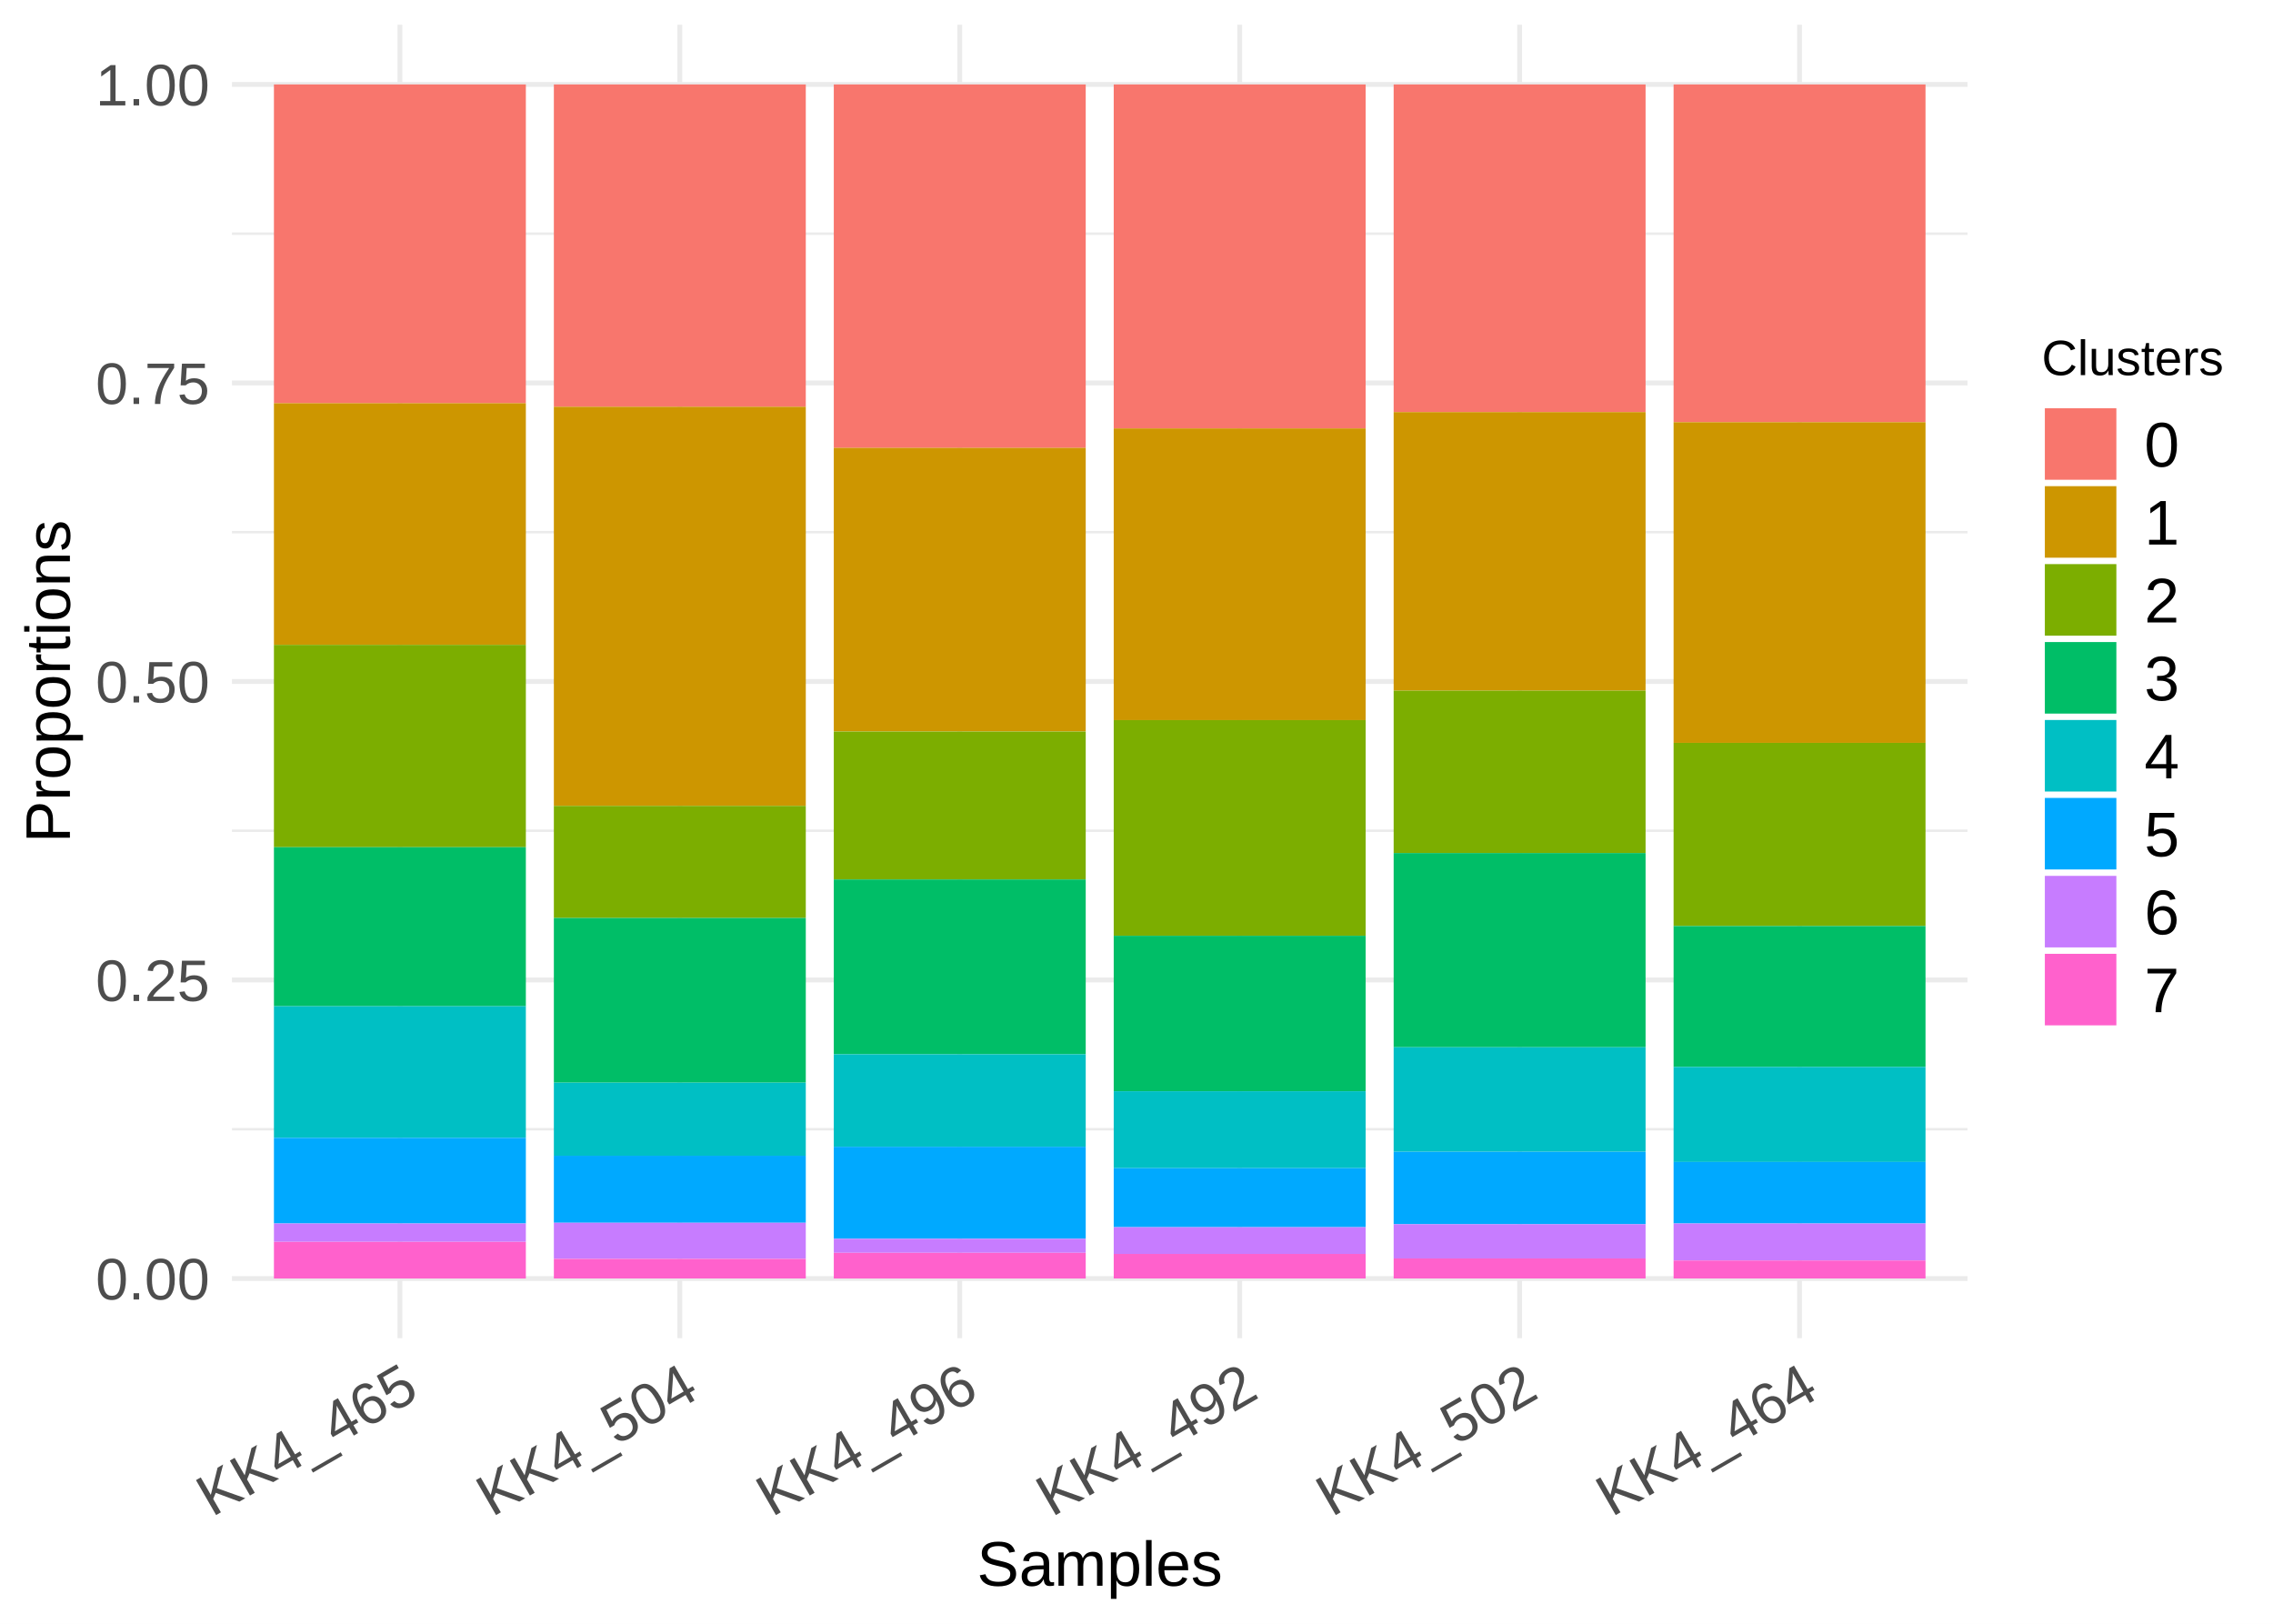
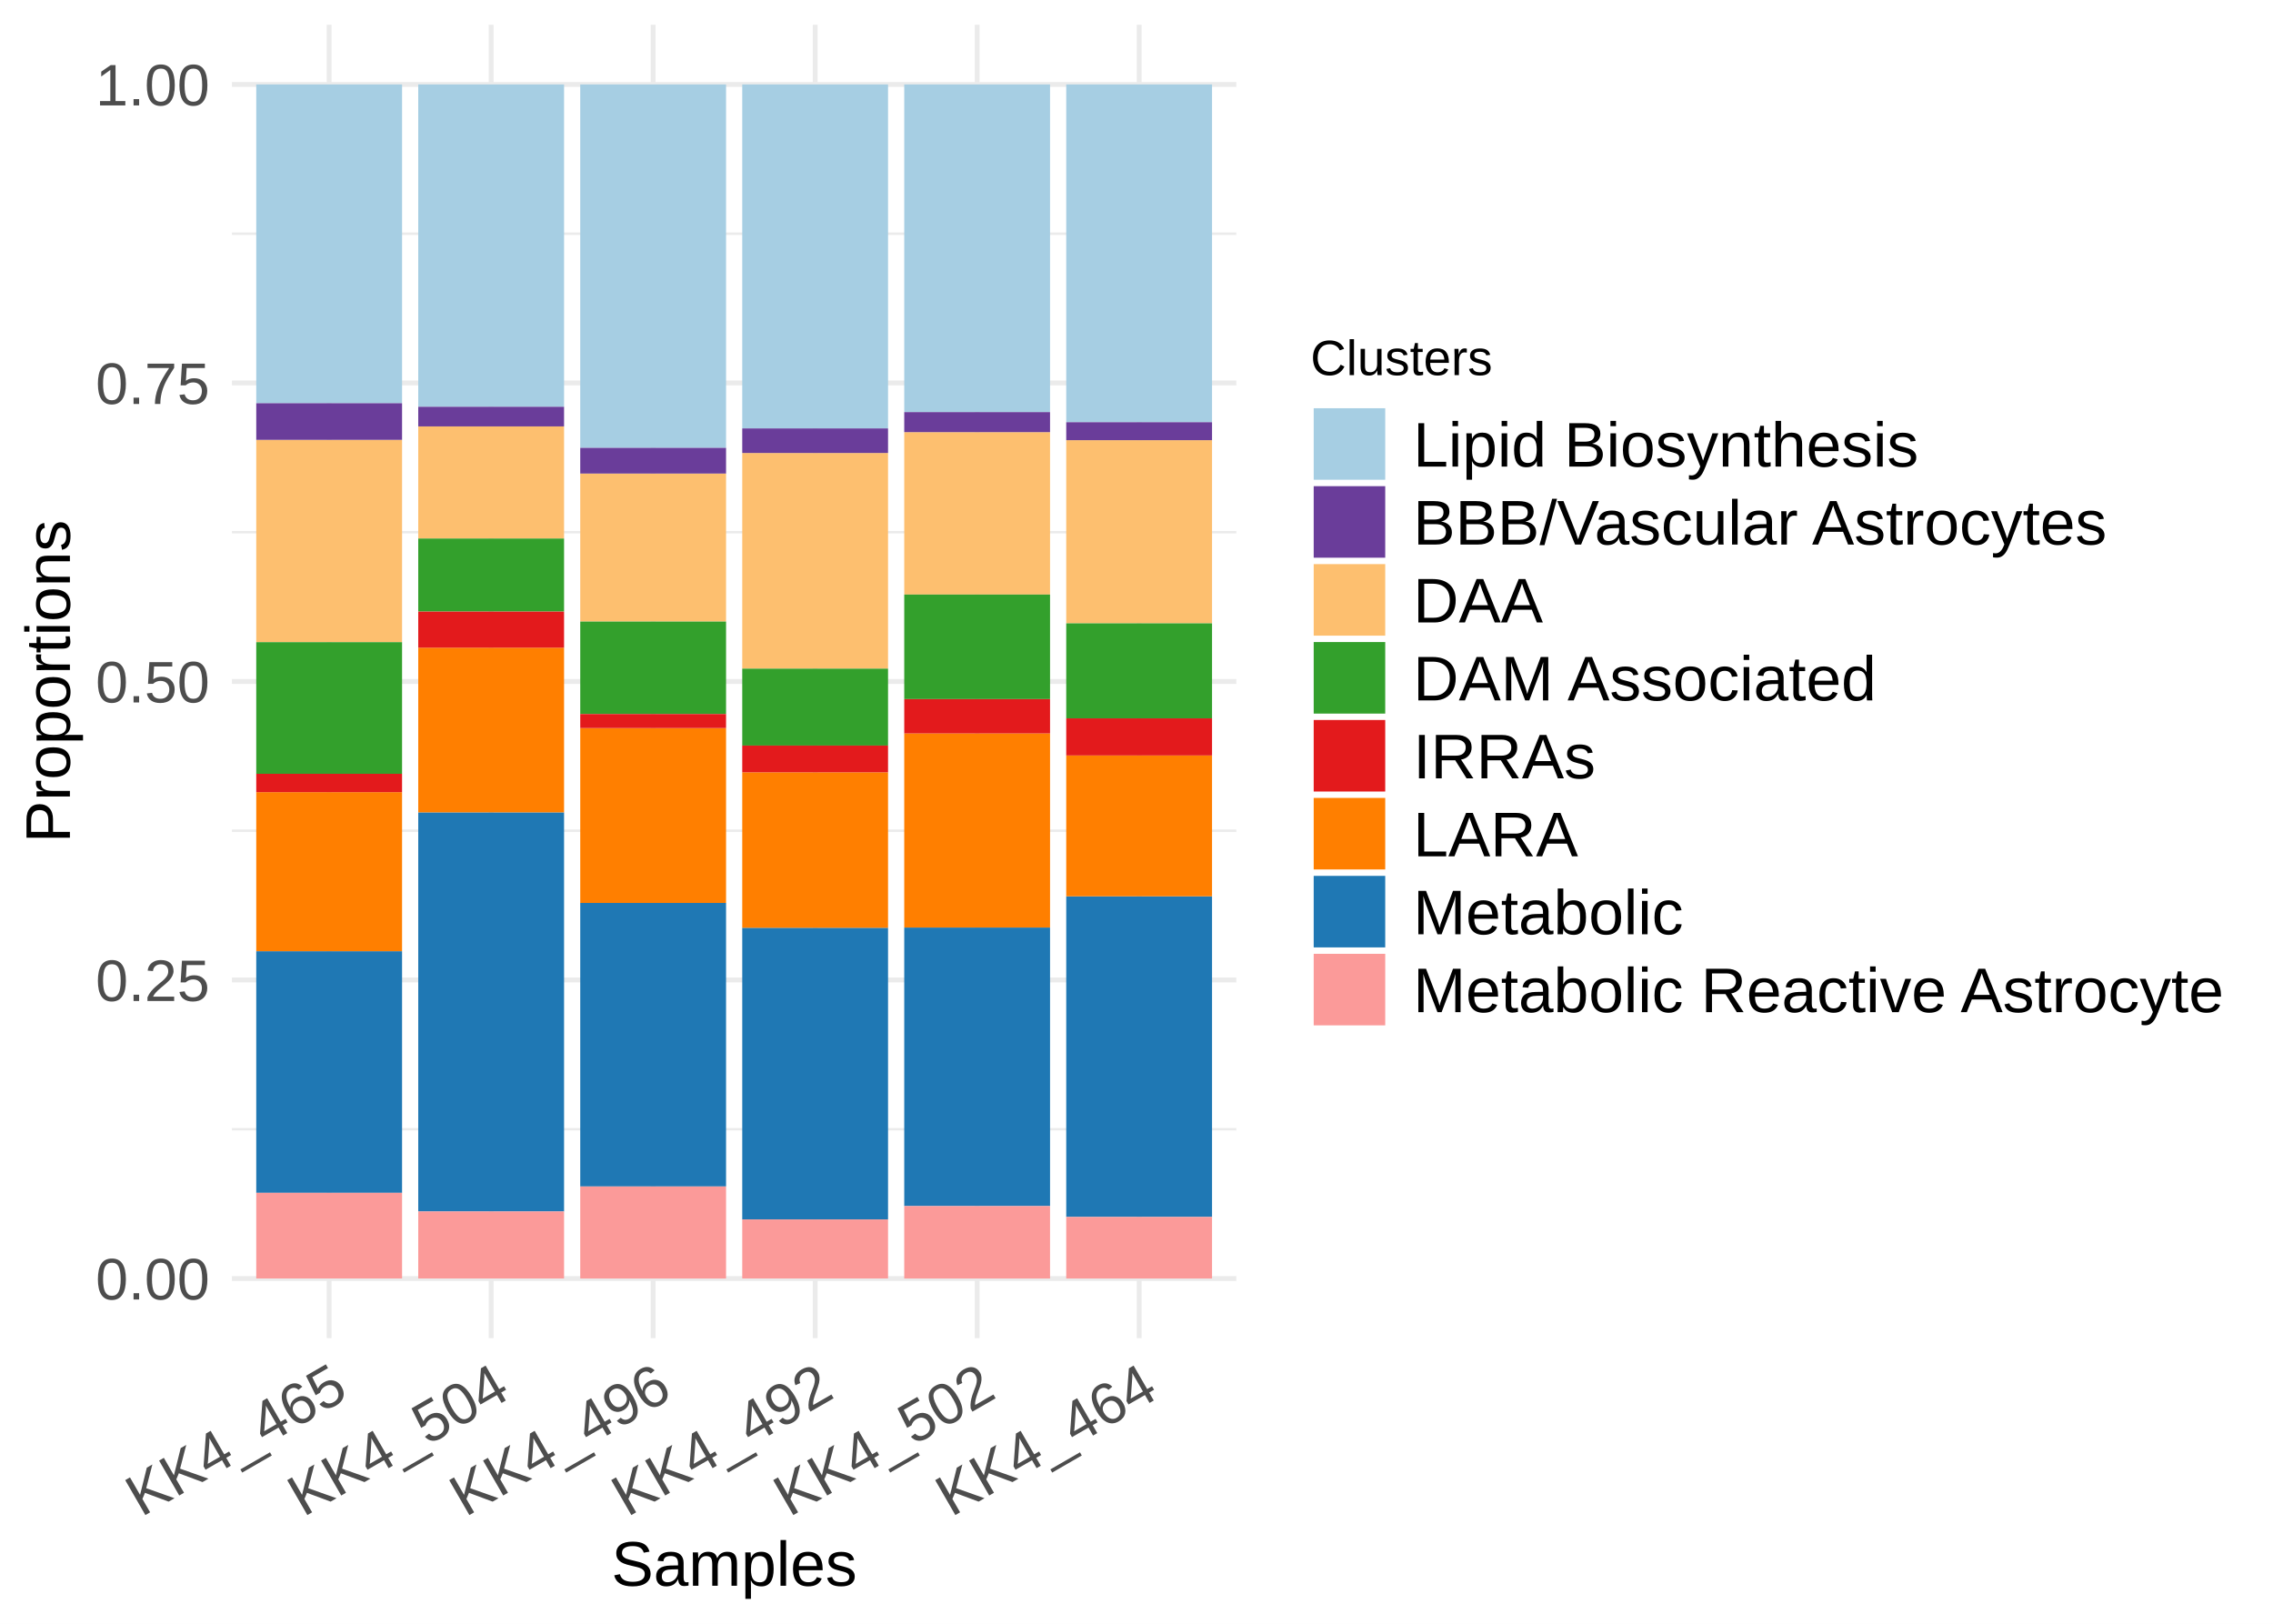
<svg xmlns="http://www.w3.org/2000/svg" width="504.00pt" height="360.00pt" viewBox="0 0 504.00 360.00">
  <g class="svglite">
    <defs>
      <style type="text/css">
    .svglite line, .svglite polyline, .svglite polygon, .svglite path, .svglite rect, .svglite circle {
      fill: none;
      stroke: #000000;
      stroke-linecap: round;
      stroke-linejoin: round;
      stroke-miterlimit: 10.00;
    }
    .svglite text {
      white-space: pre;
    }
    .svglite g.glyphgroup path {
      fill: inherit;
      stroke: none;
    }
  </style>
    </defs>
    <rect width="100%" height="100%" style="stroke: none; fill: #FFFFFF;" />
    <defs>
      <clipPath id="cpMC4wMHw1MDQuMDB8MC4wMHwzNjAuMDA=">
        <rect x="0.00" y="0.00" width="504.00" height="360.00" />
      </clipPath>
    </defs>
    <g clip-path="url(#cpMC4wMHw1MDQuMDB8MC4wMHwzNjAuMDA=)">
-       <rect x="-0" y="0.00" width="504.00" height="360.00" style="stroke-width: 1.07; stroke: none; fill: #FFFFFF;" />
+       <rect x="0.00" y="0.00" width="504.00" height="360.00" style="stroke-width: 1.07; stroke: none; fill: #FFFFFF;" />
    </g>
    <defs>
-       <clipPath id="cpNTEuNDN8NDM2LjI2fDUuNDh8Mjk2LjY5">
-         <rect x="51.43" y="5.48" width="384.83" height="291.21" />
+       <clipPath id="cpNTEuNDN8Mjc0LjE0fDUuNDh8Mjk2LjY5">
+         <rect x="51.43" y="5.48" width="222.71" height="291.21" />
      </clipPath>
    </defs>
-     <g clip-path="url(#cpNTEuNDN8NDM2LjI2fDUuNDh8Mjk2LjY5)">
-       <polyline points="51.43,250.36 436.26,250.36 " style="stroke-width: 0.53; stroke: #EBEBEB; stroke-linecap: butt;" />
-       <polyline points="51.43,184.18 436.26,184.18 " style="stroke-width: 0.53; stroke: #EBEBEB; stroke-linecap: butt;" />
-       <polyline points="51.43,117.99 436.26,117.99 " style="stroke-width: 0.53; stroke: #EBEBEB; stroke-linecap: butt;" />
-       <polyline points="51.43,51.81 436.26,51.81 " style="stroke-width: 0.53; stroke: #EBEBEB; stroke-linecap: butt;" />
-       <polyline points="51.43,283.46 436.26,283.46 " style="stroke-width: 1.07; stroke: #EBEBEB; stroke-linecap: butt;" />
-       <polyline points="51.43,217.27 436.26,217.27 " style="stroke-width: 1.07; stroke: #EBEBEB; stroke-linecap: butt;" />
-       <polyline points="51.43,151.09 436.26,151.09 " style="stroke-width: 1.07; stroke: #EBEBEB; stroke-linecap: butt;" />
-       <polyline points="51.43,84.90 436.26,84.90 " style="stroke-width: 1.07; stroke: #EBEBEB; stroke-linecap: butt;" />
-       <polyline points="51.43,18.72 436.26,18.72 " style="stroke-width: 1.07; stroke: #EBEBEB; stroke-linecap: butt;" />
-       <polyline points="88.67,296.69 88.67,5.48 " style="stroke-width: 1.07; stroke: #EBEBEB; stroke-linecap: butt;" />
-       <polyline points="150.74,296.69 150.74,5.48 " style="stroke-width: 1.07; stroke: #EBEBEB; stroke-linecap: butt;" />
-       <polyline points="212.81,296.69 212.81,5.48 " style="stroke-width: 1.07; stroke: #EBEBEB; stroke-linecap: butt;" />
-       <polyline points="274.88,296.69 274.88,5.48 " style="stroke-width: 1.07; stroke: #EBEBEB; stroke-linecap: butt;" />
-       <polyline points="336.95,296.69 336.95,5.48 " style="stroke-width: 1.07; stroke: #EBEBEB; stroke-linecap: butt;" />
-       <polyline points="399.02,296.69 399.02,5.48 " style="stroke-width: 1.07; stroke: #EBEBEB; stroke-linecap: butt;" />
-       <rect x="60.74" y="18.72" width="55.86" height="70.69" style="stroke-width: 1.07; stroke: none; stroke-linecap: butt; stroke-linejoin: miter; fill: #F8766D;" />
-       <rect x="122.81" y="18.72" width="55.86" height="71.48" style="stroke-width: 1.07; stroke: none; stroke-linecap: butt; stroke-linejoin: miter; fill: #F8766D;" />
-       <rect x="184.88" y="18.72" width="55.86" height="80.59" style="stroke-width: 1.07; stroke: none; stroke-linecap: butt; stroke-linejoin: miter; fill: #F8766D;" />
-       <rect x="246.95" y="18.72" width="55.86" height="76.27" style="stroke-width: 1.07; stroke: none; stroke-linecap: butt; stroke-linejoin: miter; fill: #F8766D;" />
-       <rect x="309.02" y="18.72" width="55.86" height="72.65" style="stroke-width: 1.07; stroke: none; stroke-linecap: butt; stroke-linejoin: miter; fill: #F8766D;" />
-       <rect x="371.09" y="18.72" width="55.86" height="74.89" style="stroke-width: 1.07; stroke: none; stroke-linecap: butt; stroke-linejoin: miter; fill: #F8766D;" />
-       <rect x="60.74" y="89.40" width="55.86" height="53.57" style="stroke-width: 1.07; stroke: none; stroke-linecap: butt; stroke-linejoin: miter; fill: #CD9600;" />
-       <rect x="122.81" y="90.19" width="55.86" height="88.48" style="stroke-width: 1.07; stroke: none; stroke-linecap: butt; stroke-linejoin: miter; fill: #CD9600;" />
-       <rect x="184.88" y="99.30" width="55.86" height="62.87" style="stroke-width: 1.07; stroke: none; stroke-linecap: butt; stroke-linejoin: miter; fill: #CD9600;" />
-       <rect x="246.95" y="94.99" width="55.86" height="64.67" style="stroke-width: 1.07; stroke: none; stroke-linecap: butt; stroke-linejoin: miter; fill: #CD9600;" />
-       <rect x="309.02" y="91.37" width="55.86" height="61.75" style="stroke-width: 1.07; stroke: none; stroke-linecap: butt; stroke-linejoin: miter; fill: #CD9600;" />
-       <rect x="371.09" y="93.61" width="55.86" height="71.09" style="stroke-width: 1.07; stroke: none; stroke-linecap: butt; stroke-linejoin: miter; fill: #CD9600;" />
-       <rect x="60.74" y="142.97" width="55.86" height="44.86" style="stroke-width: 1.07; stroke: none; stroke-linecap: butt; stroke-linejoin: miter; fill: #7CAE00;" />
-       <rect x="122.81" y="178.67" width="55.86" height="24.86" style="stroke-width: 1.07; stroke: none; stroke-linecap: butt; stroke-linejoin: miter; fill: #7CAE00;" />
-       <rect x="184.88" y="162.18" width="55.86" height="32.82" style="stroke-width: 1.07; stroke: none; stroke-linecap: butt; stroke-linejoin: miter; fill: #7CAE00;" />
-       <rect x="246.95" y="159.65" width="55.86" height="47.82" style="stroke-width: 1.07; stroke: none; stroke-linecap: butt; stroke-linejoin: miter; fill: #7CAE00;" />
-       <rect x="309.02" y="153.12" width="55.86" height="36.01" style="stroke-width: 1.07; stroke: none; stroke-linecap: butt; stroke-linejoin: miter; fill: #7CAE00;" />
-       <rect x="371.09" y="164.70" width="55.86" height="40.61" style="stroke-width: 1.07; stroke: none; stroke-linecap: butt; stroke-linejoin: miter; fill: #7CAE00;" />
-       <rect x="60.74" y="187.83" width="55.86" height="35.26" style="stroke-width: 1.07; stroke: none; stroke-linecap: butt; stroke-linejoin: miter; fill: #00BE67;" />
-       <rect x="122.81" y="203.53" width="55.86" height="36.51" style="stroke-width: 1.07; stroke: none; stroke-linecap: butt; stroke-linejoin: miter; fill: #00BE67;" />
-       <rect x="184.88" y="194.99" width="55.86" height="38.76" style="stroke-width: 1.07; stroke: none; stroke-linecap: butt; stroke-linejoin: miter; fill: #00BE67;" />
-       <rect x="246.95" y="207.47" width="55.86" height="34.47" style="stroke-width: 1.07; stroke: none; stroke-linecap: butt; stroke-linejoin: miter; fill: #00BE67;" />
-       <rect x="309.02" y="189.13" width="55.86" height="43.05" style="stroke-width: 1.07; stroke: none; stroke-linecap: butt; stroke-linejoin: miter; fill: #00BE67;" />
-       <rect x="371.09" y="205.31" width="55.86" height="31.24" style="stroke-width: 1.07; stroke: none; stroke-linecap: butt; stroke-linejoin: miter; fill: #00BE67;" />
-       <rect x="60.74" y="223.09" width="55.86" height="29.18" style="stroke-width: 1.07; stroke: none; stroke-linecap: butt; stroke-linejoin: miter; fill: #00BFC4;" />
-       <rect x="122.81" y="240.05" width="55.86" height="16.19" style="stroke-width: 1.07; stroke: none; stroke-linecap: butt; stroke-linejoin: miter; fill: #00BFC4;" />
-       <rect x="184.88" y="233.75" width="55.86" height="20.50" style="stroke-width: 1.07; stroke: none; stroke-linecap: butt; stroke-linejoin: miter; fill: #00BFC4;" />
-       <rect x="246.95" y="241.94" width="55.86" height="17.05" style="stroke-width: 1.07; stroke: none; stroke-linecap: butt; stroke-linejoin: miter; fill: #00BFC4;" />
-       <rect x="309.02" y="232.18" width="55.86" height="23.18" style="stroke-width: 1.07; stroke: none; stroke-linecap: butt; stroke-linejoin: miter; fill: #00BFC4;" />
-       <rect x="371.09" y="236.55" width="55.86" height="21.07" style="stroke-width: 1.07; stroke: none; stroke-linecap: butt; stroke-linejoin: miter; fill: #00BFC4;" />
-       <rect x="60.74" y="252.27" width="55.86" height="18.99" style="stroke-width: 1.07; stroke: none; stroke-linecap: butt; stroke-linejoin: miter; fill: #00A9FF;" />
-       <rect x="122.81" y="256.24" width="55.86" height="14.86" style="stroke-width: 1.07; stroke: none; stroke-linecap: butt; stroke-linejoin: miter; fill: #00A9FF;" />
-       <rect x="184.88" y="254.25" width="55.86" height="20.40" style="stroke-width: 1.07; stroke: none; stroke-linecap: butt; stroke-linejoin: miter; fill: #00A9FF;" />
-       <rect x="246.95" y="258.99" width="55.86" height="13.09" style="stroke-width: 1.07; stroke: none; stroke-linecap: butt; stroke-linejoin: miter; fill: #00A9FF;" />
-       <rect x="309.02" y="255.37" width="55.86" height="16.06" style="stroke-width: 1.07; stroke: none; stroke-linecap: butt; stroke-linejoin: miter; fill: #00A9FF;" />
-       <rect x="371.09" y="257.61" width="55.86" height="13.65" style="stroke-width: 1.07; stroke: none; stroke-linecap: butt; stroke-linejoin: miter; fill: #00A9FF;" />
-       <rect x="60.74" y="271.26" width="55.86" height="4.07" style="stroke-width: 1.07; stroke: none; stroke-linecap: butt; stroke-linejoin: miter; fill: #C77CFF;" />
-       <rect x="122.81" y="271.10" width="55.86" height="8.00" style="stroke-width: 1.07; stroke: none; stroke-linecap: butt; stroke-linejoin: miter; fill: #C77CFF;" />
-       <rect x="184.88" y="274.65" width="55.86" height="3.11" style="stroke-width: 1.07; stroke: none; stroke-linecap: butt; stroke-linejoin: miter; fill: #C77CFF;" />
-       <rect x="246.95" y="272.08" width="55.86" height="5.93" style="stroke-width: 1.07; stroke: none; stroke-linecap: butt; stroke-linejoin: miter; fill: #C77CFF;" />
-       <rect x="309.02" y="271.42" width="55.86" height="7.59" style="stroke-width: 1.07; stroke: none; stroke-linecap: butt; stroke-linejoin: miter; fill: #C77CFF;" />
-       <rect x="371.09" y="271.26" width="55.86" height="8.22" style="stroke-width: 1.07; stroke: none; stroke-linecap: butt; stroke-linejoin: miter; fill: #C77CFF;" />
-       <rect x="60.74" y="275.34" width="55.86" height="8.12" style="stroke-width: 1.07; stroke: none; stroke-linecap: butt; stroke-linejoin: miter; fill: #FF61CC;" />
-       <rect x="122.81" y="279.10" width="55.86" height="4.35" style="stroke-width: 1.07; stroke: none; stroke-linecap: butt; stroke-linejoin: miter; fill: #FF61CC;" />
-       <rect x="184.88" y="277.77" width="55.86" height="5.69" style="stroke-width: 1.07; stroke: none; stroke-linecap: butt; stroke-linejoin: miter; fill: #FF61CC;" />
-       <rect x="246.95" y="278.01" width="55.86" height="5.44" style="stroke-width: 1.07; stroke: none; stroke-linecap: butt; stroke-linejoin: miter; fill: #FF61CC;" />
-       <rect x="309.02" y="279.01" width="55.86" height="4.44" style="stroke-width: 1.07; stroke: none; stroke-linecap: butt; stroke-linejoin: miter; fill: #FF61CC;" />
-       <rect x="371.09" y="279.47" width="55.86" height="3.98" style="stroke-width: 1.07; stroke: none; stroke-linecap: butt; stroke-linejoin: miter; fill: #FF61CC;" />
+     <g clip-path="url(#cpNTEuNDN8Mjc0LjE0fDUuNDh8Mjk2LjY5)">
+       <polyline points="51.43,250.36 274.14,250.36 " style="stroke-width: 0.53; stroke: #EBEBEB; stroke-linecap: butt;" />
+       <polyline points="51.43,184.18 274.14,184.18 " style="stroke-width: 0.53; stroke: #EBEBEB; stroke-linecap: butt;" />
+       <polyline points="51.43,117.99 274.14,117.99 " style="stroke-width: 0.53; stroke: #EBEBEB; stroke-linecap: butt;" />
+       <polyline points="51.43,51.81 274.14,51.81 " style="stroke-width: 0.53; stroke: #EBEBEB; stroke-linecap: butt;" />
+       <polyline points="51.43,283.46 274.14,283.46 " style="stroke-width: 1.07; stroke: #EBEBEB; stroke-linecap: butt;" />
+       <polyline points="51.43,217.27 274.14,217.27 " style="stroke-width: 1.07; stroke: #EBEBEB; stroke-linecap: butt;" />
+       <polyline points="51.43,151.09 274.14,151.09 " style="stroke-width: 1.07; stroke: #EBEBEB; stroke-linecap: butt;" />
+       <polyline points="51.43,84.90 274.14,84.90 " style="stroke-width: 1.07; stroke: #EBEBEB; stroke-linecap: butt;" />
+       <polyline points="51.43,18.72 274.14,18.72 " style="stroke-width: 1.07; stroke: #EBEBEB; stroke-linecap: butt;" />
+       <polyline points="72.98,296.69 72.98,5.48 " style="stroke-width: 1.07; stroke: #EBEBEB; stroke-linecap: butt;" />
+       <polyline points="108.90,296.69 108.90,5.48 " style="stroke-width: 1.07; stroke: #EBEBEB; stroke-linecap: butt;" />
+       <polyline points="144.82,296.69 144.82,5.48 " style="stroke-width: 1.07; stroke: #EBEBEB; stroke-linecap: butt;" />
+       <polyline points="180.75,296.69 180.75,5.48 " style="stroke-width: 1.07; stroke: #EBEBEB; stroke-linecap: butt;" />
+       <polyline points="216.67,296.69 216.67,5.48 " style="stroke-width: 1.07; stroke: #EBEBEB; stroke-linecap: butt;" />
+       <polyline points="252.59,296.69 252.59,5.48 " style="stroke-width: 1.07; stroke: #EBEBEB; stroke-linecap: butt;" />
+       <rect x="56.82" y="18.72" width="32.33" height="70.69" style="stroke-width: 1.07; stroke: none; stroke-linecap: butt; stroke-linejoin: miter; fill: #A6CEE3;" />
+       <rect x="92.74" y="18.72" width="32.33" height="71.48" style="stroke-width: 1.07; stroke: none; stroke-linecap: butt; stroke-linejoin: miter; fill: #A6CEE3;" />
+       <rect x="128.66" y="18.72" width="32.33" height="80.59" style="stroke-width: 1.07; stroke: none; stroke-linecap: butt; stroke-linejoin: miter; fill: #A6CEE3;" />
+       <rect x="164.58" y="18.72" width="32.33" height="76.27" style="stroke-width: 1.07; stroke: none; stroke-linecap: butt; stroke-linejoin: miter; fill: #A6CEE3;" />
+       <rect x="200.50" y="18.72" width="32.33" height="72.65" style="stroke-width: 1.07; stroke: none; stroke-linecap: butt; stroke-linejoin: miter; fill: #A6CEE3;" />
+       <rect x="236.42" y="18.72" width="32.33" height="74.89" style="stroke-width: 1.07; stroke: none; stroke-linecap: butt; stroke-linejoin: miter; fill: #A6CEE3;" />
+       <rect x="56.82" y="210.90" width="32.33" height="53.57" style="stroke-width: 1.07; stroke: none; stroke-linecap: butt; stroke-linejoin: miter; fill: #1F78B4;" />
+       <rect x="92.74" y="180.11" width="32.33" height="88.48" style="stroke-width: 1.07; stroke: none; stroke-linecap: butt; stroke-linejoin: miter; fill: #1F78B4;" />
+       <rect x="128.66" y="200.18" width="32.33" height="62.87" style="stroke-width: 1.07; stroke: none; stroke-linecap: butt; stroke-linejoin: miter; fill: #1F78B4;" />
+       <rect x="164.58" y="205.70" width="32.33" height="64.67" style="stroke-width: 1.07; stroke: none; stroke-linecap: butt; stroke-linejoin: miter; fill: #1F78B4;" />
+       <rect x="200.50" y="205.65" width="32.33" height="61.75" style="stroke-width: 1.07; stroke: none; stroke-linecap: butt; stroke-linejoin: miter; fill: #1F78B4;" />
+       <rect x="236.42" y="198.72" width="32.33" height="71.09" style="stroke-width: 1.07; stroke: none; stroke-linecap: butt; stroke-linejoin: miter; fill: #1F78B4;" />
+       <rect x="56.82" y="97.52" width="32.33" height="44.86" style="stroke-width: 1.07; stroke: none; stroke-linecap: butt; stroke-linejoin: miter; fill: #FDBF6F;" />
+       <rect x="92.74" y="94.55" width="32.33" height="24.86" style="stroke-width: 1.07; stroke: none; stroke-linecap: butt; stroke-linejoin: miter; fill: #FDBF6F;" />
+       <rect x="128.66" y="104.99" width="32.33" height="32.82" style="stroke-width: 1.07; stroke: none; stroke-linecap: butt; stroke-linejoin: miter; fill: #FDBF6F;" />
+       <rect x="164.58" y="100.43" width="32.33" height="47.82" style="stroke-width: 1.07; stroke: none; stroke-linecap: butt; stroke-linejoin: miter; fill: #FDBF6F;" />
+       <rect x="200.50" y="95.81" width="32.33" height="36.01" style="stroke-width: 1.07; stroke: none; stroke-linecap: butt; stroke-linejoin: miter; fill: #FDBF6F;" />
+       <rect x="236.42" y="97.59" width="32.33" height="40.61" style="stroke-width: 1.07; stroke: none; stroke-linecap: butt; stroke-linejoin: miter; fill: #FDBF6F;" />
+       <rect x="56.82" y="175.63" width="32.33" height="35.26" style="stroke-width: 1.07; stroke: none; stroke-linecap: butt; stroke-linejoin: miter; fill: #FF7F00;" />
+       <rect x="92.74" y="143.60" width="32.33" height="36.51" style="stroke-width: 1.07; stroke: none; stroke-linecap: butt; stroke-linejoin: miter; fill: #FF7F00;" />
+       <rect x="128.66" y="161.43" width="32.33" height="38.76" style="stroke-width: 1.07; stroke: none; stroke-linecap: butt; stroke-linejoin: miter; fill: #FF7F00;" />
+       <rect x="164.58" y="171.23" width="32.33" height="34.47" style="stroke-width: 1.07; stroke: none; stroke-linecap: butt; stroke-linejoin: miter; fill: #FF7F00;" />
+       <rect x="200.50" y="162.59" width="32.33" height="43.05" style="stroke-width: 1.07; stroke: none; stroke-linecap: butt; stroke-linejoin: miter; fill: #FF7F00;" />
+       <rect x="236.42" y="167.48" width="32.33" height="31.24" style="stroke-width: 1.07; stroke: none; stroke-linecap: butt; stroke-linejoin: miter; fill: #FF7F00;" />
+       <rect x="56.82" y="142.38" width="32.33" height="29.18" style="stroke-width: 1.07; stroke: none; stroke-linecap: butt; stroke-linejoin: miter; fill: #33A02C;" />
+       <rect x="92.74" y="119.40" width="32.33" height="16.19" style="stroke-width: 1.07; stroke: none; stroke-linecap: butt; stroke-linejoin: miter; fill: #33A02C;" />
+       <rect x="128.66" y="137.81" width="32.33" height="20.50" style="stroke-width: 1.07; stroke: none; stroke-linecap: butt; stroke-linejoin: miter; fill: #33A02C;" />
+       <rect x="164.58" y="148.25" width="32.33" height="17.05" style="stroke-width: 1.07; stroke: none; stroke-linecap: butt; stroke-linejoin: miter; fill: #33A02C;" />
+       <rect x="200.50" y="131.82" width="32.33" height="23.18" style="stroke-width: 1.07; stroke: none; stroke-linecap: butt; stroke-linejoin: miter; fill: #33A02C;" />
+       <rect x="236.42" y="138.20" width="32.33" height="21.07" style="stroke-width: 1.07; stroke: none; stroke-linecap: butt; stroke-linejoin: miter; fill: #33A02C;" />
+       <rect x="56.82" y="264.46" width="32.33" height="18.99" style="stroke-width: 1.07; stroke: none; stroke-linecap: butt; stroke-linejoin: miter; fill: #FB9A99;" />
+       <rect x="92.74" y="268.59" width="32.33" height="14.86" style="stroke-width: 1.07; stroke: none; stroke-linecap: butt; stroke-linejoin: miter; fill: #FB9A99;" />
+       <rect x="128.66" y="263.06" width="32.33" height="20.40" style="stroke-width: 1.07; stroke: none; stroke-linecap: butt; stroke-linejoin: miter; fill: #FB9A99;" />
+       <rect x="164.58" y="270.36" width="32.33" height="13.09" style="stroke-width: 1.07; stroke: none; stroke-linecap: butt; stroke-linejoin: miter; fill: #FB9A99;" />
+       <rect x="200.50" y="267.40" width="32.33" height="16.06" style="stroke-width: 1.07; stroke: none; stroke-linecap: butt; stroke-linejoin: miter; fill: #FB9A99;" />
+       <rect x="236.42" y="269.81" width="32.33" height="13.65" style="stroke-width: 1.07; stroke: none; stroke-linecap: butt; stroke-linejoin: miter; fill: #FB9A99;" />
+       <rect x="56.82" y="171.56" width="32.33" height="4.07" style="stroke-width: 1.07; stroke: none; stroke-linecap: butt; stroke-linejoin: miter; fill: #E31A1C;" />
+       <rect x="92.74" y="135.60" width="32.33" height="8.00" style="stroke-width: 1.07; stroke: none; stroke-linecap: butt; stroke-linejoin: miter; fill: #E31A1C;" />
+       <rect x="128.66" y="158.31" width="32.33" height="3.11" style="stroke-width: 1.07; stroke: none; stroke-linecap: butt; stroke-linejoin: miter; fill: #E31A1C;" />
+       <rect x="164.58" y="165.30" width="32.33" height="5.93" style="stroke-width: 1.07; stroke: none; stroke-linecap: butt; stroke-linejoin: miter; fill: #E31A1C;" />
+       <rect x="200.50" y="155.01" width="32.33" height="7.59" style="stroke-width: 1.07; stroke: none; stroke-linecap: butt; stroke-linejoin: miter; fill: #E31A1C;" />
+       <rect x="236.42" y="159.27" width="32.33" height="8.22" style="stroke-width: 1.07; stroke: none; stroke-linecap: butt; stroke-linejoin: miter; fill: #E31A1C;" />
+       <rect x="56.82" y="89.40" width="32.33" height="8.12" style="stroke-width: 1.07; stroke: none; stroke-linecap: butt; stroke-linejoin: miter; fill: #6A3D9A;" />
+       <rect x="92.74" y="90.19" width="32.33" height="4.35" style="stroke-width: 1.07; stroke: none; stroke-linecap: butt; stroke-linejoin: miter; fill: #6A3D9A;" />
+       <rect x="128.66" y="99.30" width="32.33" height="5.69" style="stroke-width: 1.07; stroke: none; stroke-linecap: butt; stroke-linejoin: miter; fill: #6A3D9A;" />
+       <rect x="164.58" y="94.99" width="32.33" height="5.44" style="stroke-width: 1.07; stroke: none; stroke-linecap: butt; stroke-linejoin: miter; fill: #6A3D9A;" />
+       <rect x="200.50" y="91.37" width="32.33" height="4.44" style="stroke-width: 1.07; stroke: none; stroke-linecap: butt; stroke-linejoin: miter; fill: #6A3D9A;" />
+       <rect x="236.42" y="93.61" width="32.33" height="3.98" style="stroke-width: 1.07; stroke: none; stroke-linecap: butt; stroke-linejoin: miter; fill: #6A3D9A;" />
    </g>
    <g clip-path="url(#cpMC4wMHw1MDQuMDB8MC4wMHwzNjAuMDA=)">
      <text x="46.50" y="288.11" text-anchor="end" style="font-size: 13.00px;fill: #4D4D4D; font-family: &quot;Arial&quot;;" textLength="25.31px" lengthAdjust="spacingAndGlyphs">0.00</text>
      <text x="46.50" y="221.93" text-anchor="end" style="font-size: 13.00px;fill: #4D4D4D; font-family: &quot;Arial&quot;;" textLength="25.31px" lengthAdjust="spacingAndGlyphs">0.25</text>
      <text x="46.50" y="155.74" text-anchor="end" style="font-size: 13.00px;fill: #4D4D4D; font-family: &quot;Arial&quot;;" textLength="25.31px" lengthAdjust="spacingAndGlyphs">0.50</text>
      <text x="46.50" y="89.56" text-anchor="end" style="font-size: 13.00px;fill: #4D4D4D; font-family: &quot;Arial&quot;;" textLength="25.31px" lengthAdjust="spacingAndGlyphs">0.75</text>
      <text x="46.50" y="23.37" text-anchor="end" style="font-size: 13.00px;fill: #4D4D4D; font-family: &quot;Arial&quot;;" textLength="25.31px" lengthAdjust="spacingAndGlyphs">1.00</text>
-       <text transform="translate(93.33,309.69) rotate(-30)" text-anchor="end" style="font-size: 13.00px;fill: #4D4D4D; font-family: &quot;Arial&quot;;" textLength="53.52px" lengthAdjust="spacingAndGlyphs">KK4_465</text>
-       <text transform="translate(155.40,309.69) rotate(-30)" text-anchor="end" style="font-size: 13.00px;fill: #4D4D4D; font-family: &quot;Arial&quot;;" textLength="53.52px" lengthAdjust="spacingAndGlyphs">KK4_504</text>
-       <text transform="translate(217.46,309.69) rotate(-30)" text-anchor="end" style="font-size: 13.00px;fill: #4D4D4D; font-family: &quot;Arial&quot;;" textLength="53.52px" lengthAdjust="spacingAndGlyphs">KK4_496</text>
-       <text transform="translate(279.53,309.69) rotate(-30)" text-anchor="end" style="font-size: 13.00px;fill: #4D4D4D; font-family: &quot;Arial&quot;;" textLength="53.52px" lengthAdjust="spacingAndGlyphs">KK4_492</text>
-       <text transform="translate(341.60,309.69) rotate(-30)" text-anchor="end" style="font-size: 13.00px;fill: #4D4D4D; font-family: &quot;Arial&quot;;" textLength="53.52px" lengthAdjust="spacingAndGlyphs">KK4_502</text>
-       <text transform="translate(403.67,309.69) rotate(-30)" text-anchor="end" style="font-size: 13.00px;fill: #4D4D4D; font-family: &quot;Arial&quot;;" textLength="53.52px" lengthAdjust="spacingAndGlyphs">KK4_464</text>
-       <text x="243.84" y="351.58" text-anchor="middle" style="font-size: 14.00px; font-family: &quot;Arial&quot;;" textLength="54.45px" lengthAdjust="spacingAndGlyphs">Samples</text>
+       <text transform="translate(77.64,309.69) rotate(-30)" text-anchor="end" style="font-size: 13.00px;fill: #4D4D4D; font-family: &quot;Arial&quot;;" textLength="53.52px" lengthAdjust="spacingAndGlyphs">KK4_465</text>
+       <text transform="translate(113.56,309.69) rotate(-30)" text-anchor="end" style="font-size: 13.00px;fill: #4D4D4D; font-family: &quot;Arial&quot;;" textLength="53.52px" lengthAdjust="spacingAndGlyphs">KK4_504</text>
+       <text transform="translate(149.48,309.69) rotate(-30)" text-anchor="end" style="font-size: 13.00px;fill: #4D4D4D; font-family: &quot;Arial&quot;;" textLength="53.52px" lengthAdjust="spacingAndGlyphs">KK4_496</text>
+       <text transform="translate(185.40,309.69) rotate(-30)" text-anchor="end" style="font-size: 13.00px;fill: #4D4D4D; font-family: &quot;Arial&quot;;" textLength="53.52px" lengthAdjust="spacingAndGlyphs">KK4_492</text>
+       <text transform="translate(221.32,309.69) rotate(-30)" text-anchor="end" style="font-size: 13.00px;fill: #4D4D4D; font-family: &quot;Arial&quot;;" textLength="53.52px" lengthAdjust="spacingAndGlyphs">KK4_502</text>
+       <text transform="translate(257.24,309.69) rotate(-30)" text-anchor="end" style="font-size: 13.00px;fill: #4D4D4D; font-family: &quot;Arial&quot;;" textLength="53.52px" lengthAdjust="spacingAndGlyphs">KK4_464</text>
+       <text x="162.79" y="351.58" text-anchor="middle" style="font-size: 14.00px; font-family: &quot;Arial&quot;;" textLength="54.45px" lengthAdjust="spacingAndGlyphs">Samples</text>
      <text transform="translate(15.50,151.09) rotate(-90)" text-anchor="middle" style="font-size: 14.00px; font-family: &quot;Arial&quot;;" textLength="71.56px" lengthAdjust="spacingAndGlyphs">Proportions</text>
-       <text x="452.70" y="83.16" style="font-size: 11.00px; font-family: &quot;Arial&quot;;" textLength="40.34px" lengthAdjust="spacingAndGlyphs">Clusters</text>
-       <rect x="453.41" y="90.51" width="15.86" height="15.86" style="stroke-width: 1.07; stroke: none; stroke-linecap: butt; stroke-linejoin: miter; fill: #F8766D;" />
-       <rect x="453.41" y="107.79" width="15.86" height="15.86" style="stroke-width: 1.07; stroke: none; stroke-linecap: butt; stroke-linejoin: miter; fill: #CD9600;" />
-       <rect x="453.41" y="125.07" width="15.86" height="15.86" style="stroke-width: 1.07; stroke: none; stroke-linecap: butt; stroke-linejoin: miter; fill: #7CAE00;" />
-       <rect x="453.41" y="142.35" width="15.86" height="15.86" style="stroke-width: 1.07; stroke: none; stroke-linecap: butt; stroke-linejoin: miter; fill: #00BE67;" />
-       <rect x="453.41" y="159.63" width="15.86" height="15.86" style="stroke-width: 1.07; stroke: none; stroke-linecap: butt; stroke-linejoin: miter; fill: #00BFC4;" />
-       <rect x="453.41" y="176.91" width="15.86" height="15.86" style="stroke-width: 1.07; stroke: none; stroke-linecap: butt; stroke-linejoin: miter; fill: #00A9FF;" />
-       <rect x="453.41" y="194.19" width="15.86" height="15.86" style="stroke-width: 1.07; stroke: none; stroke-linecap: butt; stroke-linejoin: miter; fill: #C77CFF;" />
-       <rect x="453.41" y="211.47" width="15.86" height="15.86" style="stroke-width: 1.07; stroke: none; stroke-linecap: butt; stroke-linejoin: miter; fill: #FF61CC;" />
-       <text x="475.46" y="103.45" style="font-size: 14.00px; font-family: &quot;Arial&quot;;" textLength="7.78px" lengthAdjust="spacingAndGlyphs">0</text>
-       <text x="475.46" y="120.73" style="font-size: 14.00px; font-family: &quot;Arial&quot;;" textLength="7.78px" lengthAdjust="spacingAndGlyphs">1</text>
-       <text x="475.46" y="138.01" style="font-size: 14.00px; font-family: &quot;Arial&quot;;" textLength="7.78px" lengthAdjust="spacingAndGlyphs">2</text>
-       <text x="475.46" y="155.29" style="font-size: 14.00px; font-family: &quot;Arial&quot;;" textLength="7.78px" lengthAdjust="spacingAndGlyphs">3</text>
-       <text x="475.46" y="172.57" style="font-size: 14.00px; font-family: &quot;Arial&quot;;" textLength="7.78px" lengthAdjust="spacingAndGlyphs">4</text>
-       <text x="475.46" y="189.85" style="font-size: 14.00px; font-family: &quot;Arial&quot;;" textLength="7.78px" lengthAdjust="spacingAndGlyphs">5</text>
-       <text x="475.46" y="207.13" style="font-size: 14.00px; font-family: &quot;Arial&quot;;" textLength="7.78px" lengthAdjust="spacingAndGlyphs">6</text>
-       <text x="475.46" y="224.41" style="font-size: 14.00px; font-family: &quot;Arial&quot;;" textLength="7.78px" lengthAdjust="spacingAndGlyphs">7</text>
+       <text x="290.58" y="83.16" style="font-size: 11.00px; font-family: &quot;Arial&quot;;" textLength="40.34px" lengthAdjust="spacingAndGlyphs">Clusters</text>
+       <rect x="291.29" y="90.51" width="15.86" height="15.86" style="stroke-width: 1.07; stroke: none; stroke-linecap: butt; stroke-linejoin: miter; fill: #A6CEE3;" />
+       <rect x="291.29" y="107.79" width="15.86" height="15.86" style="stroke-width: 1.07; stroke: none; stroke-linecap: butt; stroke-linejoin: miter; fill: #6A3D9A;" />
+       <rect x="291.29" y="125.07" width="15.86" height="15.86" style="stroke-width: 1.07; stroke: none; stroke-linecap: butt; stroke-linejoin: miter; fill: #FDBF6F;" />
+       <rect x="291.29" y="142.35" width="15.86" height="15.86" style="stroke-width: 1.07; stroke: none; stroke-linecap: butt; stroke-linejoin: miter; fill: #33A02C;" />
+       <rect x="291.29" y="159.63" width="15.86" height="15.86" style="stroke-width: 1.07; stroke: none; stroke-linecap: butt; stroke-linejoin: miter; fill: #E31A1C;" />
+       <rect x="291.29" y="176.91" width="15.86" height="15.86" style="stroke-width: 1.07; stroke: none; stroke-linecap: butt; stroke-linejoin: miter; fill: #FF7F00;" />
+       <rect x="291.29" y="194.19" width="15.86" height="15.86" style="stroke-width: 1.07; stroke: none; stroke-linecap: butt; stroke-linejoin: miter; fill: #1F78B4;" />
+       <rect x="291.29" y="211.47" width="15.86" height="15.86" style="stroke-width: 1.07; stroke: none; stroke-linecap: butt; stroke-linejoin: miter; fill: #FB9A99;" />
+       <text x="313.34" y="103.45" style="font-size: 14.00px; font-family: &quot;Arial&quot;;" textLength="115.92px" lengthAdjust="spacingAndGlyphs"> Lipid Biosynthesis</text>
+       <text x="313.34" y="120.73" style="font-size: 14.00px; font-family: &quot;Arial&quot;;" textLength="153.81px" lengthAdjust="spacingAndGlyphs">BBB/Vascular Astrocytes</text>
+       <text x="313.34" y="138.01" style="font-size: 14.00px; font-family: &quot;Arial&quot;;" textLength="28.80px" lengthAdjust="spacingAndGlyphs">DAA</text>
+       <text x="313.34" y="155.29" style="font-size: 14.00px; font-family: &quot;Arial&quot;;" textLength="102.70px" lengthAdjust="spacingAndGlyphs">DAM Associated</text>
+       <text x="313.34" y="172.57" style="font-size: 14.00px; font-family: &quot;Arial&quot;;" textLength="40.45px" lengthAdjust="spacingAndGlyphs">IRRAs</text>
+       <text x="313.34" y="189.85" style="font-size: 14.00px; font-family: &quot;Arial&quot;;" textLength="36.58px" lengthAdjust="spacingAndGlyphs">LARA</text>
+       <text x="313.34" y="207.13" style="font-size: 14.00px; font-family: &quot;Arial&quot;;" textLength="59.89px" lengthAdjust="spacingAndGlyphs">Metabolic</text>
+       <text x="313.34" y="224.41" style="font-size: 14.00px; font-family: &quot;Arial&quot;;" textLength="179.70px" lengthAdjust="spacingAndGlyphs">Metabolic Reactive Astrocyte</text>
    </g>
  </g>
</svg>
